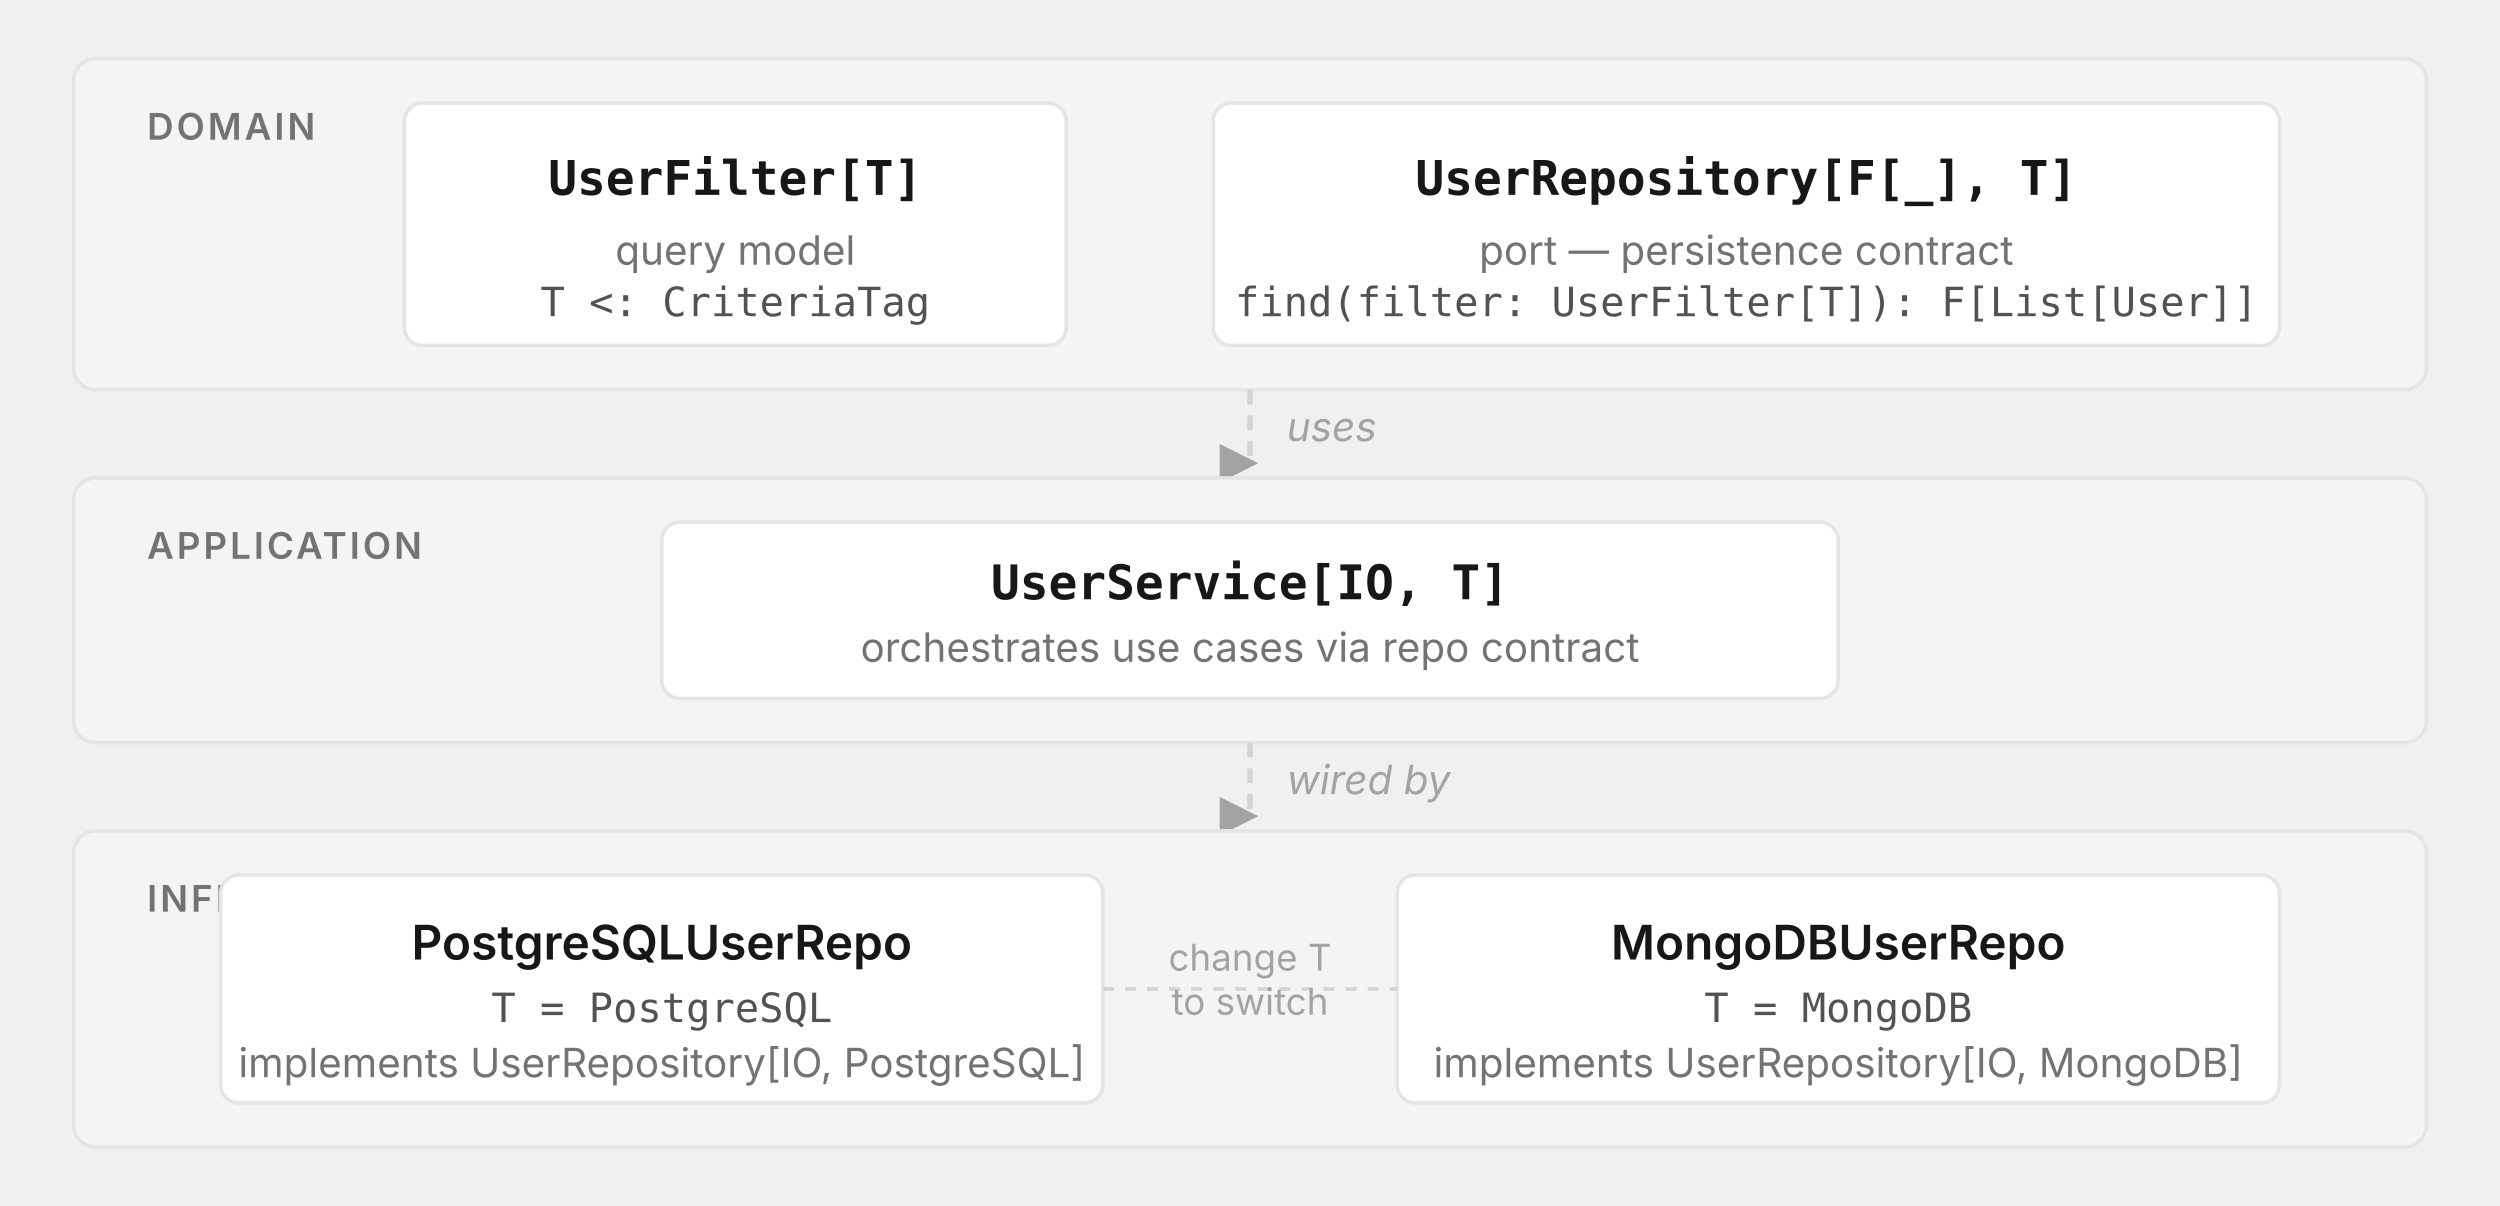
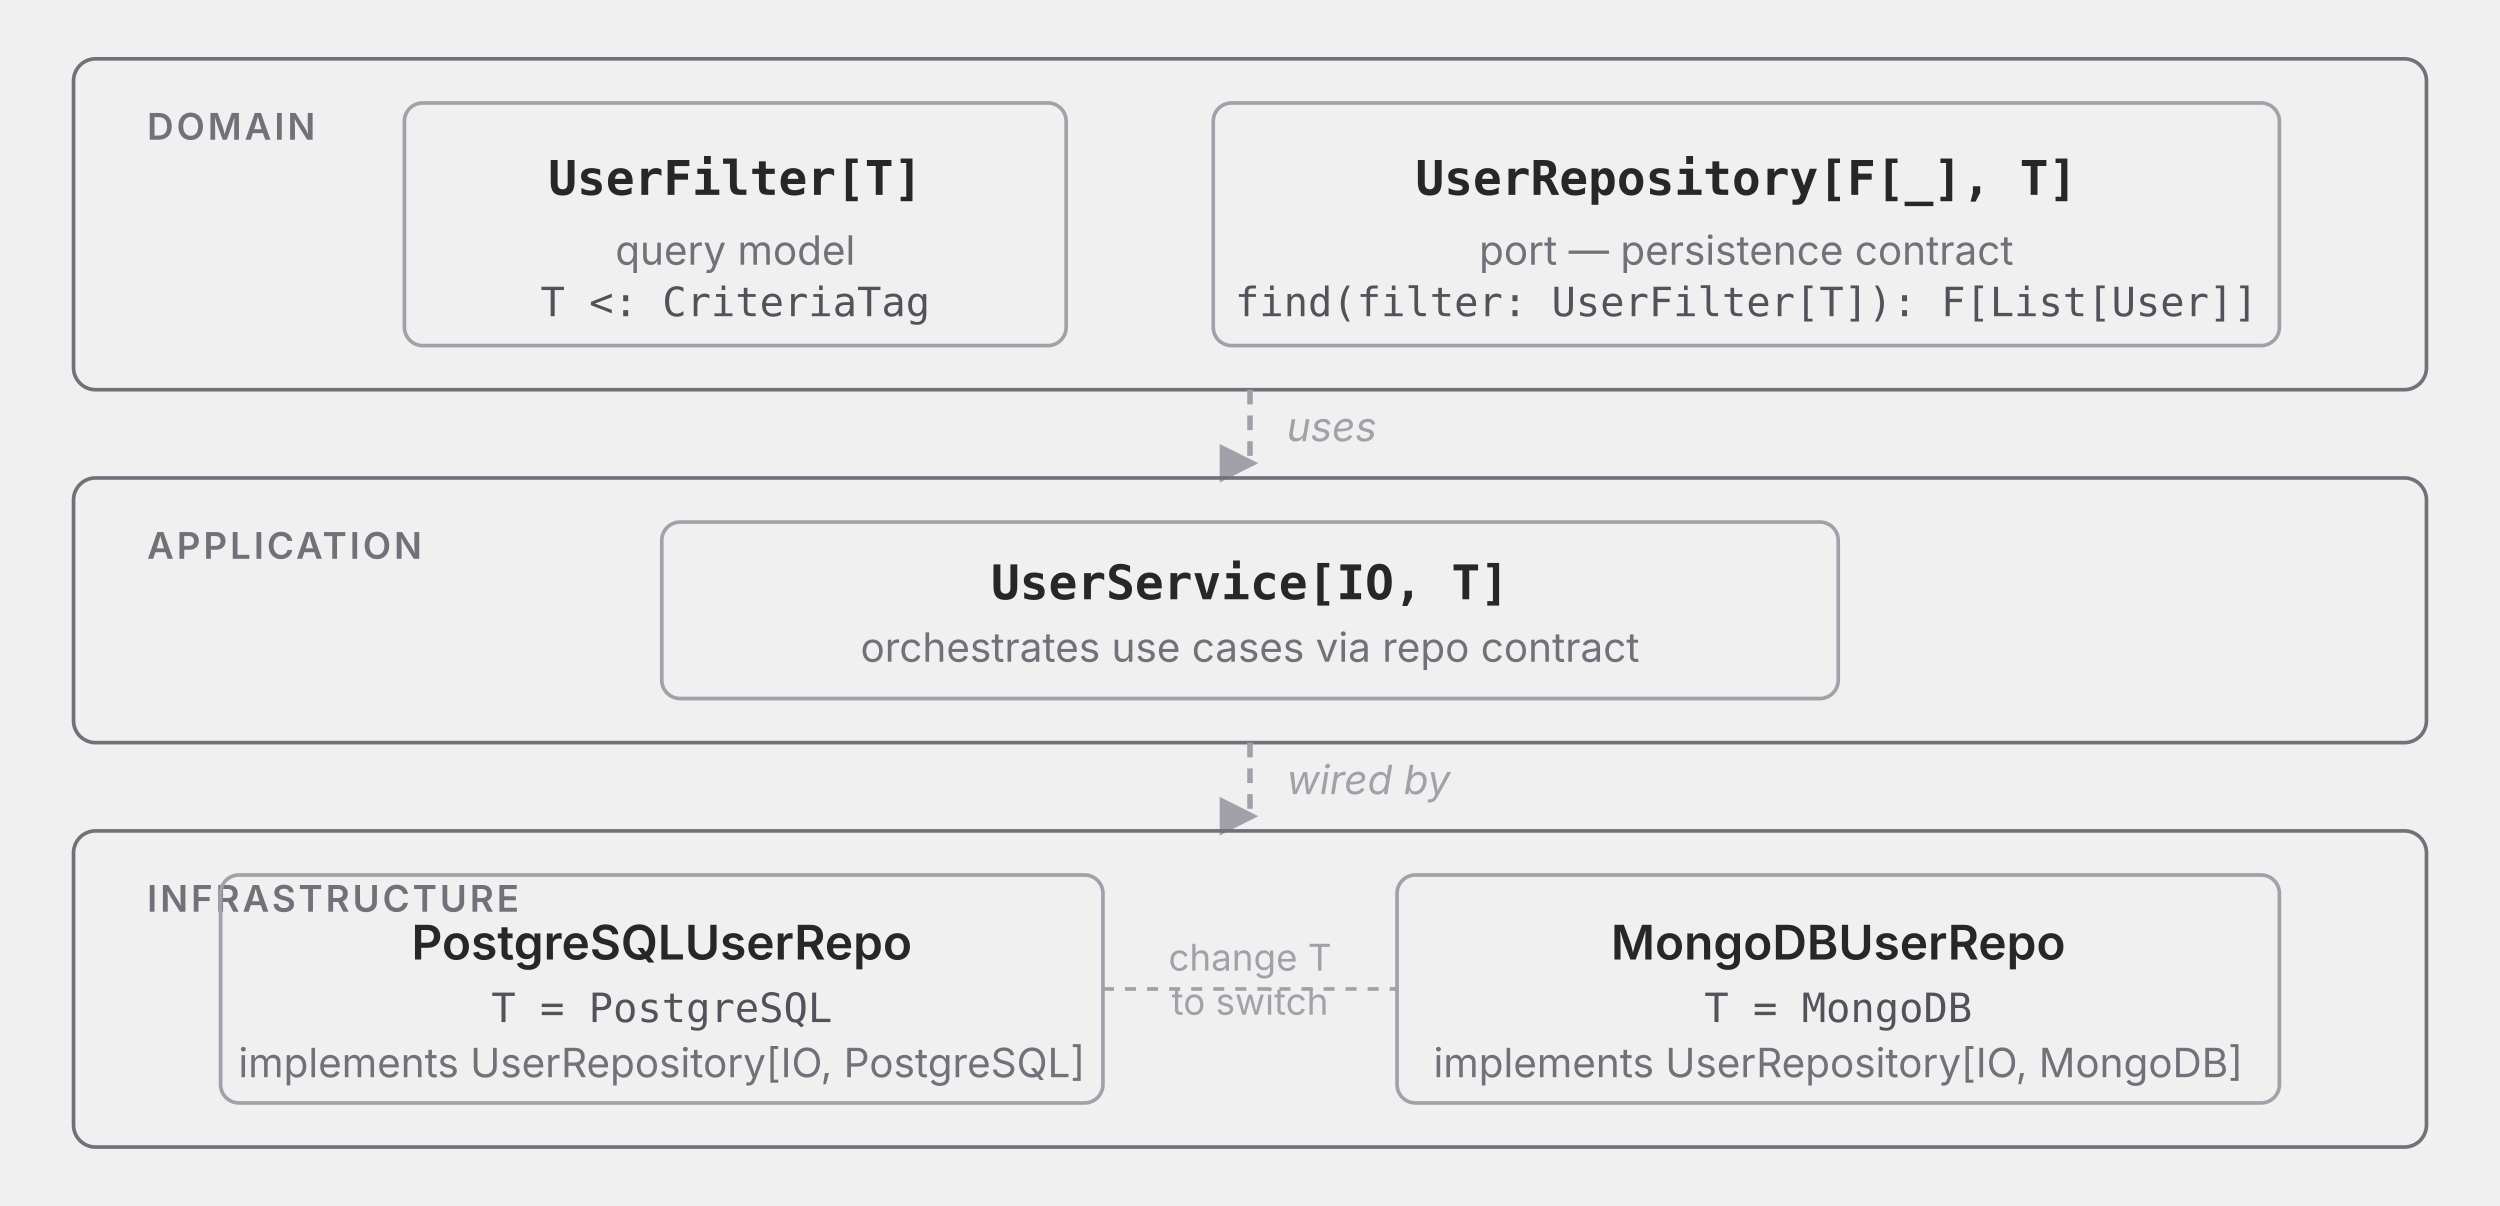
<svg xmlns="http://www.w3.org/2000/svg" width="680" height="328" viewBox="0 0 680 328">
  <style>
    text { font-family: system-ui, -apple-system, BlinkMacSystemFont, 'Segoe UI', sans-serif; }
    .mono  { font-family: ui-monospace, 'Cascadia Code', monospace; }
-     .band  { font-size: 10px; fill: #737373; font-weight: 600; letter-spacing: 0.08em; }
-     .title { font-size: 13px; fill: #171717; font-weight: 600; }
-     .sub   { font-size: 11px; fill: #737373; }
-     .code  { font-size: 11px; fill: #525252; }
-     .note  { font-size: 11px; fill: #a3a3a3; font-style: italic; }
+     .band  { font-size: 10px; fill: #71717a; font-weight: 600; letter-spacing: 0.08em; }
+     .title { font-size: 13px; fill: #27272a; font-weight: 600; }
+     .sub   { font-size: 11px; fill: #71717a; }
+     .code  { font-size: 11px; fill: #52525b; }
+     .note  { font-size: 11px; fill: #a1a1aa; font-style: italic; }
  </style>
  <defs>
    <marker id="up" markerWidth="7" markerHeight="7" refX="3.5" refY="1.5" orient="auto">
-       <polygon points="3.5 0, 7 7, 0 7" fill="#a3a3a3" />
+       <polygon points="3.5 0, 7 7, 0 7" fill="#a1a1aa" />
    </marker>
  </defs>
-   <rect x="20" y="16" width="640" height="90" rx="6" fill="#f4f4f5" stroke="#e5e5e5" stroke-width="1" />
+   <rect x="20" y="16" width="640" height="90" rx="6" fill="none" stroke="#71717a" stroke-width="1" />
  <text x="40" y="38" class="band">DOMAIN</text>
-   <rect x="110" y="28" width="180" height="66" rx="5" fill="#ffffff" stroke="#e5e5e5" stroke-width="1" />
+   <rect x="110" y="28" width="180" height="66" rx="5" fill="none" stroke="#a1a1aa" stroke-width="1" />
  <text x="200" y="53" text-anchor="middle" class="title mono">UserFilter[T]</text>
  <text x="200" y="72" text-anchor="middle" class="sub">query model</text>
  <text x="200" y="86" text-anchor="middle" class="code mono">T &lt;: CriteriaTag</text>
-   <rect x="330" y="28" width="290" height="66" rx="5" fill="#ffffff" stroke="#e5e5e5" stroke-width="1" />
+   <rect x="330" y="28" width="290" height="66" rx="5" fill="none" stroke="#a1a1aa" stroke-width="1" />
  <text x="475" y="53" text-anchor="middle" class="title mono">UserRepository[F[_], T]</text>
  <text x="475" y="72" text-anchor="middle" class="sub">port — persistence contract</text>
  <text x="475" y="86" text-anchor="middle" class="code mono">find(filter: UserFilter[T]): F[List[User]]</text>
-   <line x1="340" y1="106" x2="340" y2="126" stroke="#d4d4d4" stroke-width="1.5" marker-end="url(#up)" stroke-dasharray="4,3" />
+   <line x1="340" y1="106" x2="340" y2="126" stroke="#a1a1aa" stroke-width="1.5" marker-end="url(#up)" stroke-dasharray="4,3" />
  <text x="350" y="120" class="note">uses</text>
-   <rect x="20" y="130" width="640" height="72" rx="6" fill="#f4f4f5" stroke="#e5e5e5" stroke-width="1" />
+   <rect x="20" y="130" width="640" height="72" rx="6" fill="none" stroke="#71717a" stroke-width="1" />
  <text x="40" y="152" class="band">APPLICATION</text>
-   <rect x="180" y="142" width="320" height="48" rx="5" fill="#ffffff" stroke="#e5e5e5" stroke-width="1" />
+   <rect x="180" y="142" width="320" height="48" rx="5" fill="none" stroke="#a1a1aa" stroke-width="1" />
  <text x="340" y="163" text-anchor="middle" class="title mono">UserService[IO, T]</text>
  <text x="340" y="180" text-anchor="middle" class="sub">orchestrates use cases via repo contract</text>
-   <line x1="340" y1="202" x2="340" y2="222" stroke="#d4d4d4" stroke-width="1.5" marker-end="url(#up)" stroke-dasharray="4,3" />
+   <line x1="340" y1="202" x2="340" y2="222" stroke="#a1a1aa" stroke-width="1.5" marker-end="url(#up)" stroke-dasharray="4,3" />
  <text x="350" y="216" class="note">wired by</text>
-   <rect x="20" y="226" width="640" height="86" rx="6" fill="#f4f4f5" stroke="#e5e5e5" stroke-width="1" />
+   <rect x="20" y="226" width="640" height="86" rx="6" fill="none" stroke="#71717a" stroke-width="1" />
  <text x="40" y="248" class="band">INFRASTRUCTURE</text>
-   <rect x="60" y="238" width="240" height="62" rx="5" fill="#ffffff" stroke="#e5e5e5" stroke-width="1" />
+   <rect x="60" y="238" width="240" height="62" rx="5" fill="none" stroke="#a1a1aa" stroke-width="1" />
  <text x="180" y="261" text-anchor="middle" class="title">PostgreSQLUserRepo</text>
  <text x="180" y="278" text-anchor="middle" class="code mono">T = PostgreSQL</text>
  <text x="180" y="293" text-anchor="middle" class="sub">implements UserRepository[IO, PostgreSQL]</text>
-   <rect x="380" y="238" width="240" height="62" rx="5" fill="#ffffff" stroke="#e5e5e5" stroke-width="1" />
+   <rect x="380" y="238" width="240" height="62" rx="5" fill="none" stroke="#a1a1aa" stroke-width="1" />
  <text x="500" y="261" text-anchor="middle" class="title">MongoDBUserRepo</text>
  <text x="500" y="278" text-anchor="middle" class="code mono">T = MongoDB</text>
  <text x="500" y="293" text-anchor="middle" class="sub">implements UserRepository[IO, MongoDB]</text>
-   <line x1="300" y1="269" x2="380" y2="269" stroke="#d4d4d4" stroke-width="1" stroke-dasharray="3,3" />
-   <text x="340" y="264" text-anchor="middle" font-size="10" fill="#a3a3a3">change T</text>
-   <text x="340" y="276" text-anchor="middle" font-size="10" fill="#a3a3a3">to switch</text>
+   <line x1="300" y1="269" x2="380" y2="269" stroke="#a1a1aa" stroke-width="1" stroke-dasharray="3,3" />
+   <text x="340" y="264" text-anchor="middle" font-size="10" fill="#a1a1aa">change T</text>
+   <text x="340" y="276" text-anchor="middle" font-size="10" fill="#a1a1aa">to switch</text>
</svg>
